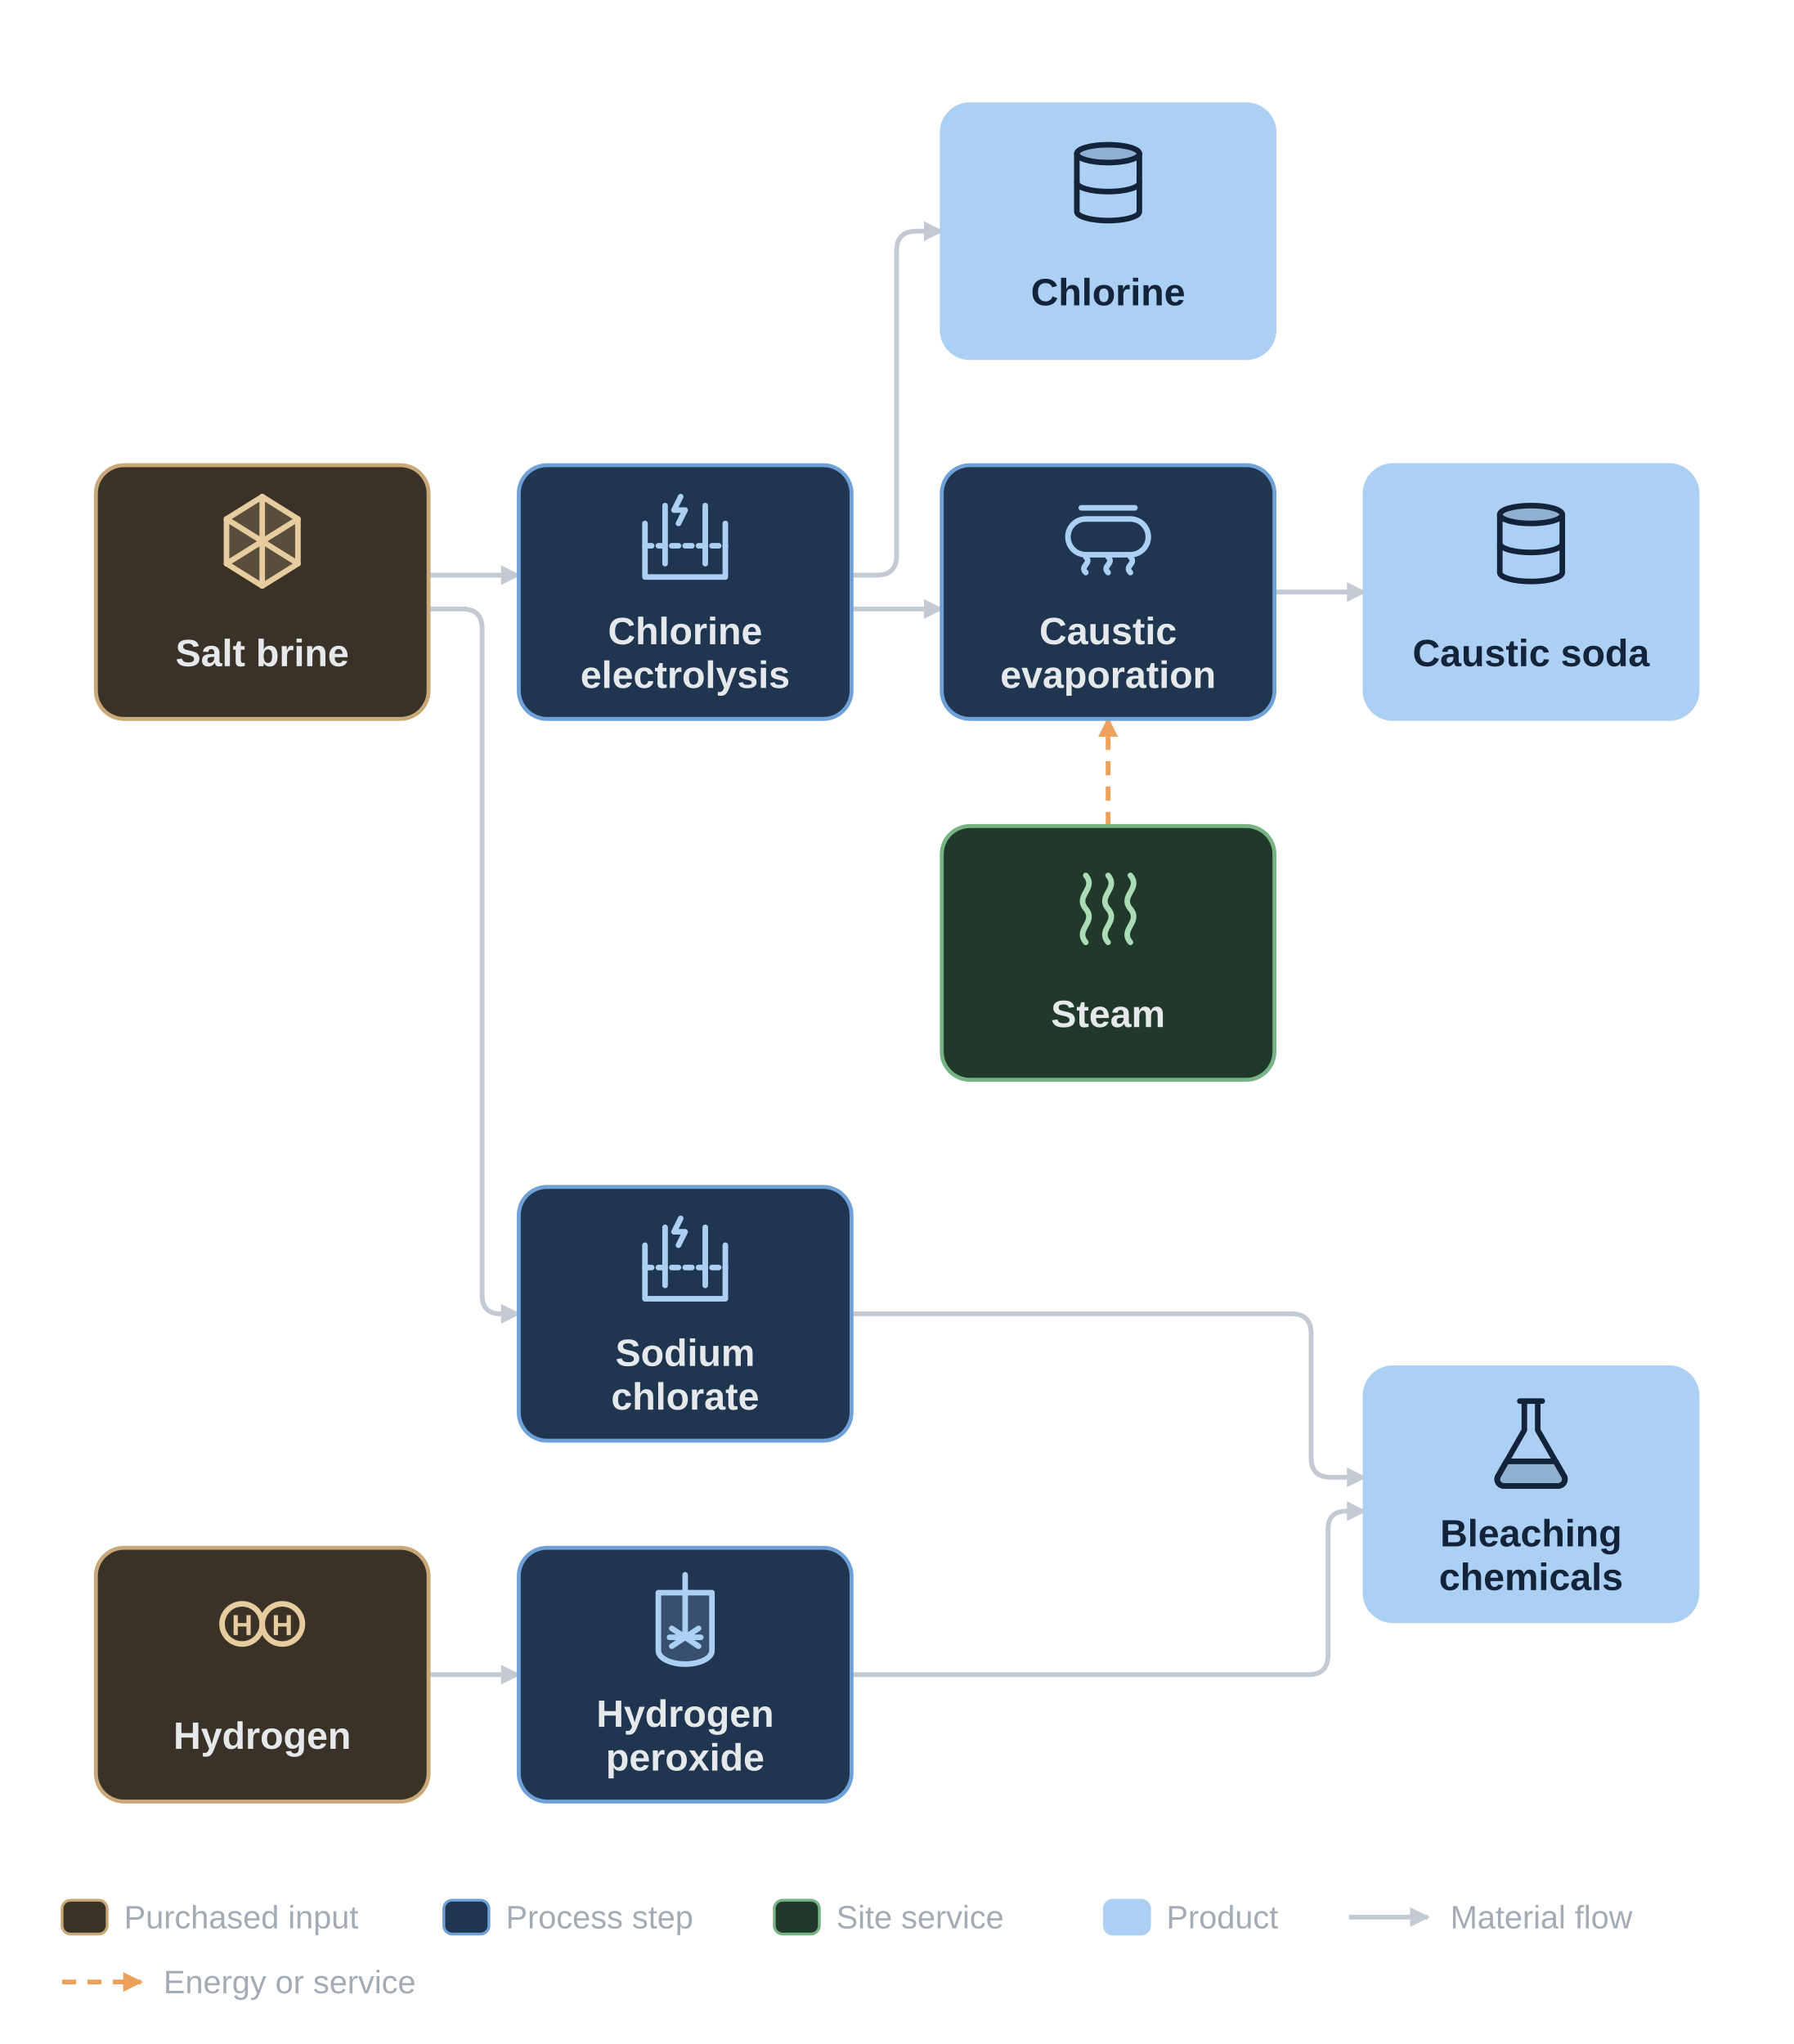
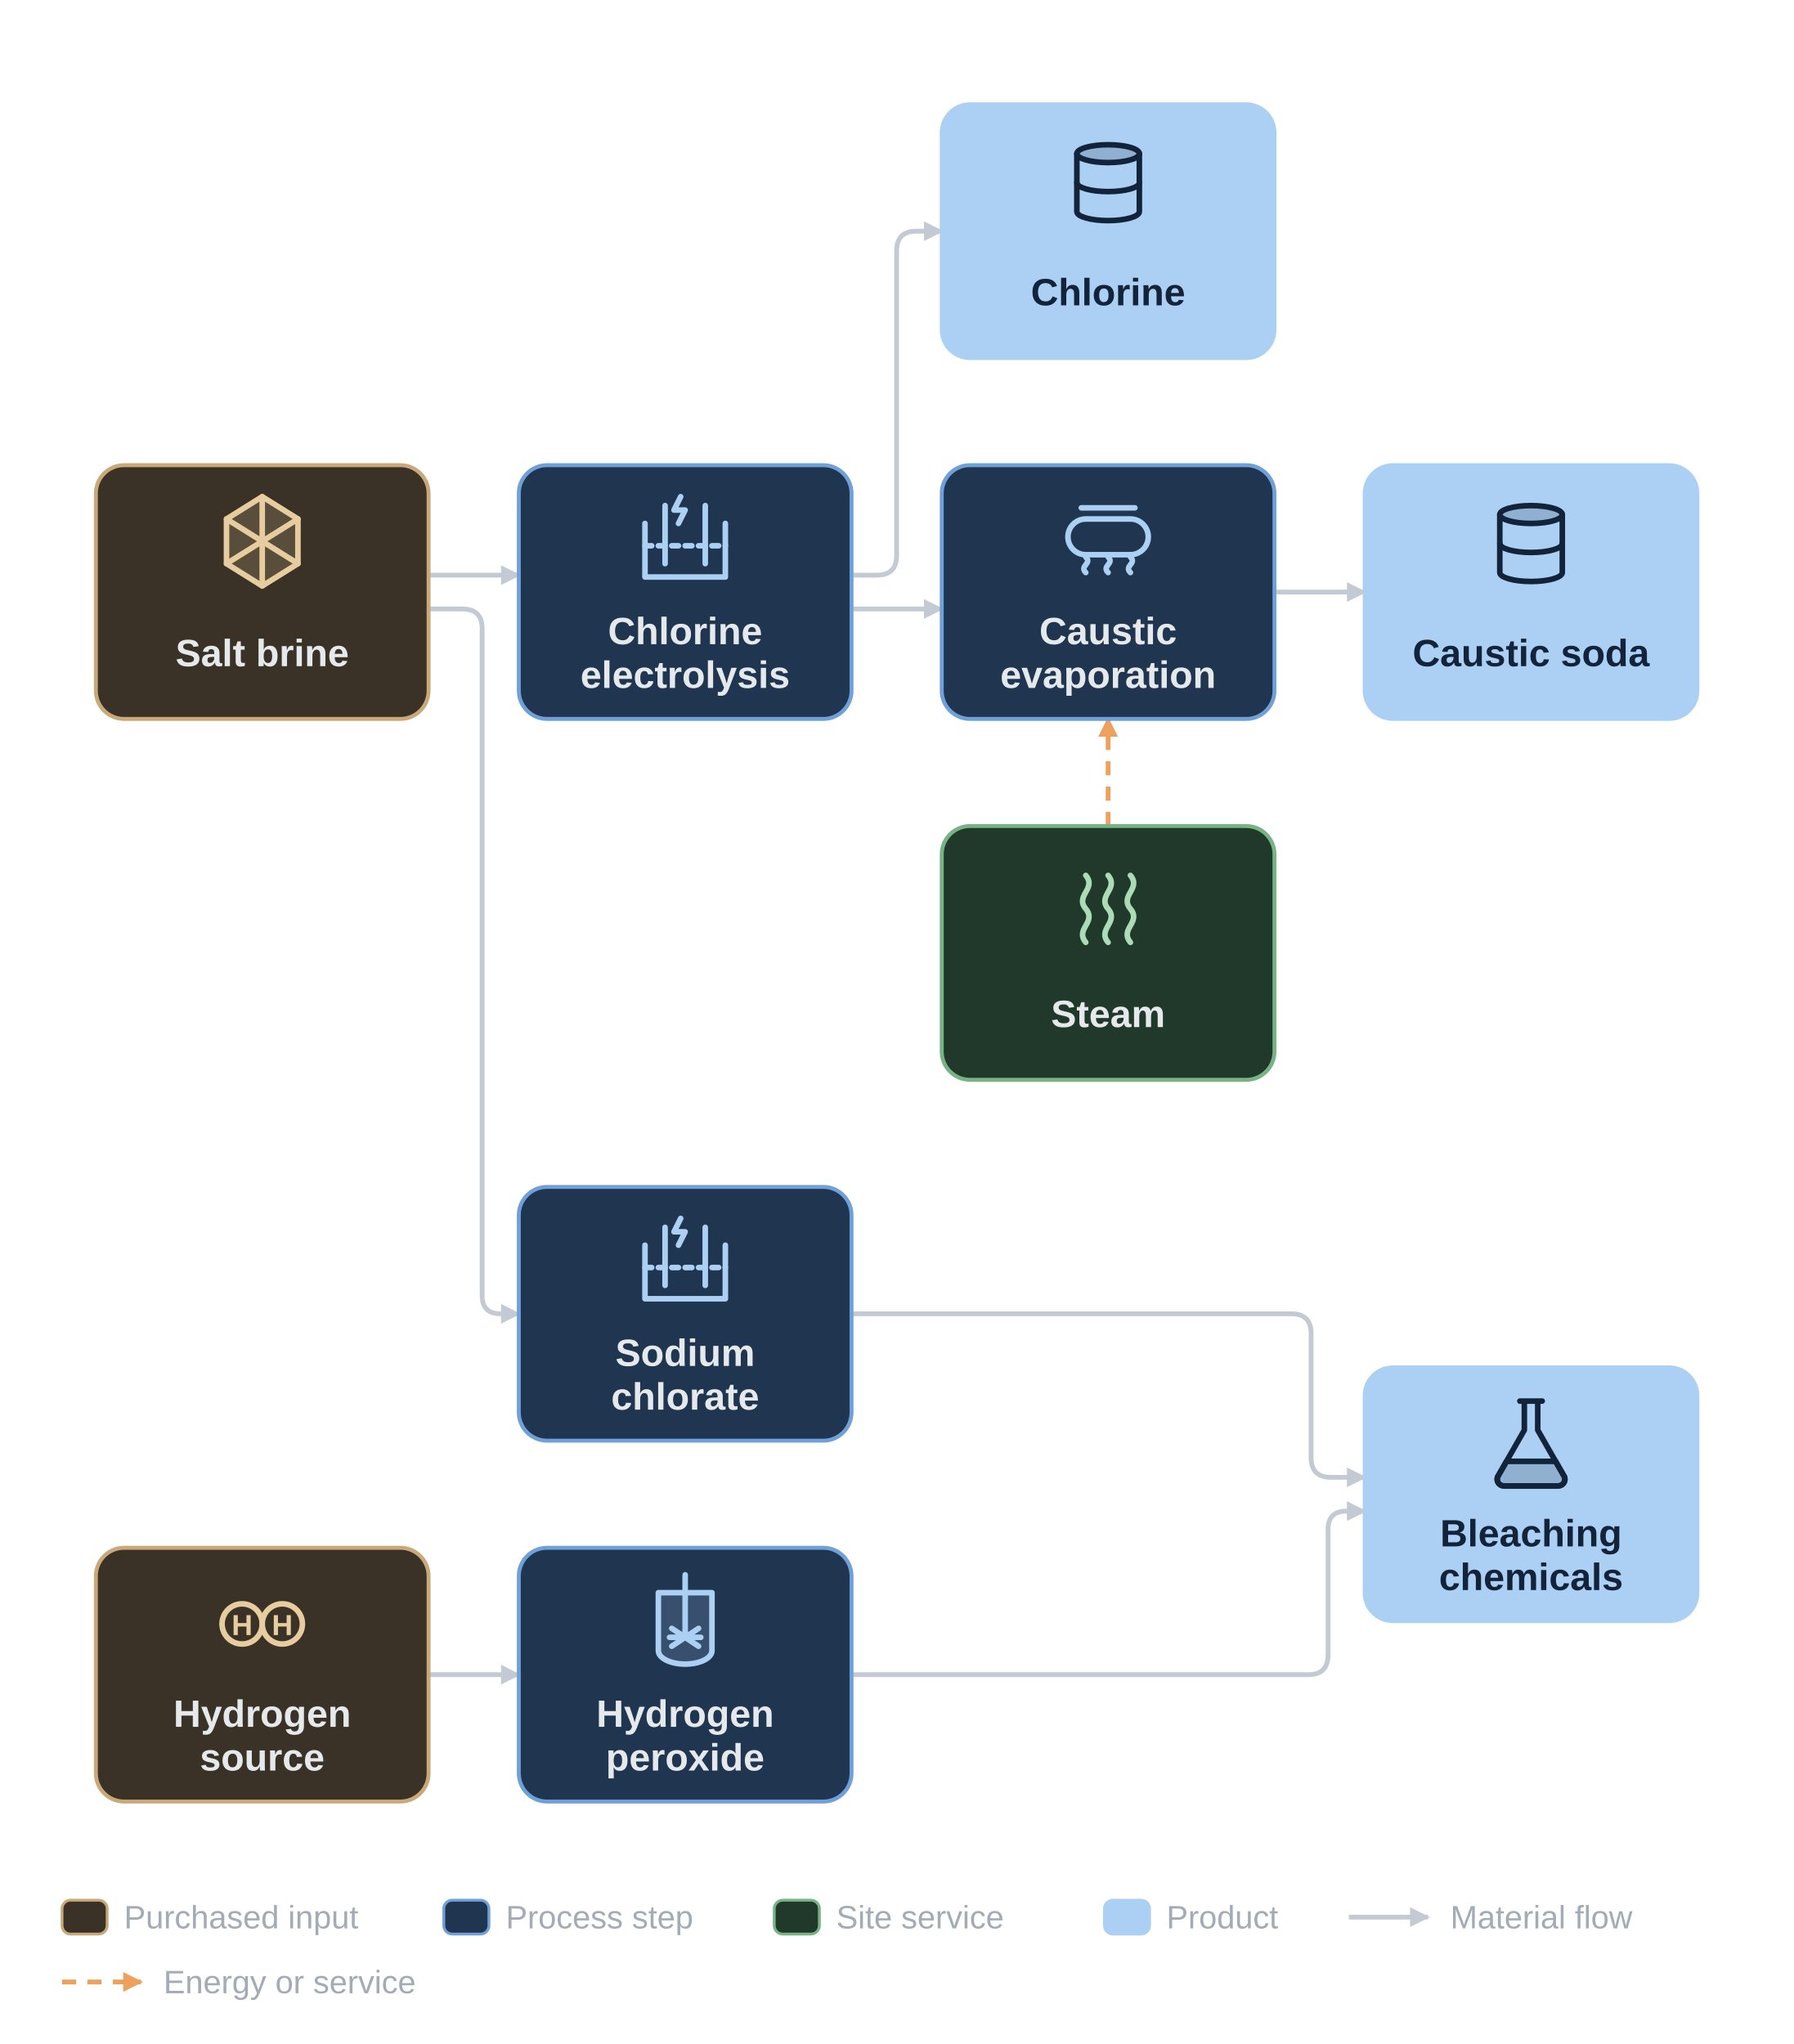
<svg xmlns="http://www.w3.org/2000/svg" viewBox="0 0 636 725" width="636" height="725" font-family="'Source Sans Pro', 'Source Sans 3', 'Segoe UI', 'Helvetica Neue', Arial, sans-serif" role="img" aria-label="Chlor-alkali and bleaching chemicals process flowchart">
  <defs>
    <symbol id="icon-chemical" viewBox="0 0 48 48">
      <g fill="none" stroke="currentColor" stroke-width="2.5" stroke-linecap="round" stroke-linejoin="round">
        <path d="M19 5 H29 M21 5 V18 L9 39 A3 3 0 0 0 12 43 H36 A3 3 0 0 0 39 39 L27 18 V5" />
        <path d="M13 32 H35 L39 39 A3 3 0 0 1 36 43 H12 A3 3 0 0 1 9 39 Z" fill="currentColor" fill-opacity="0.18" />
      </g>
    </symbol>
    <symbol id="icon-dryer" viewBox="0 0 48 48">
      <g fill="none" stroke="currentColor" stroke-width="2.5" stroke-linecap="round" stroke-linejoin="round">
        <rect x="6" y="14" width="36" height="16" rx="8" />
        <path d="M14 38 c-3-3 3-4 0-7 M24 38 c-3-3 3-4 0-7 M34 38 c-3-3 3-4 0-7" />
        <path d="M12 9 H36" />
      </g>
    </symbol>
    <symbol id="icon-electrolysis" viewBox="0 0 48 48">
      <g fill="none" stroke="currentColor" stroke-width="2.5" stroke-linecap="round" stroke-linejoin="round">
        <path d="M6 16 V40 H42 V16" />
        <path d="M6 26 H42" stroke-dasharray="3 3" />
        <path d="M15 8 V34 M33 8 V34" />
        <path d="M22 4 L19 10 H24 L21 16" />
      </g>
    </symbol>
    <symbol id="icon-hydrogen" viewBox="0 0 48 48">
      <g fill="none" stroke="currentColor" stroke-width="2.5" stroke-linecap="round" stroke-linejoin="round">
        <circle cx="15" cy="24" r="9" />
        <circle cx="33" cy="24" r="9" />
        <text x="15" y="29" text-anchor="middle" font-size="13" font-weight="700" fill="currentColor" stroke="none">H</text>
        <text x="33" y="29" text-anchor="middle" font-size="13" font-weight="700" fill="currentColor" stroke="none">H</text>
      </g>
    </symbol>
    <symbol id="icon-reactor" viewBox="0 0 48 48">
      <g fill="none" stroke="currentColor" stroke-width="2.5" stroke-linecap="round" stroke-linejoin="round">
        <path d="M12 10 H36 V36 A12 6 0 0 1 12 36 Z" fill="currentColor" fill-opacity="0.18" />
        <path d="M24 2 V30 M17 30 H31 M18 26 L30 34 M30 26 L18 34" />
      </g>
    </symbol>
    <symbol id="icon-salt" viewBox="0 0 48 48">
      <g fill="none" stroke="currentColor" stroke-width="2.5" stroke-linecap="round" stroke-linejoin="round">
        <path d="M24 4 L40 14 V34 L24 44 L8 34 V14 Z" fill="currentColor" fill-opacity="0.18" />
        <path d="M24 4 V44 M8 14 L40 34 M40 14 L8 34" />
      </g>
    </symbol>
    <symbol id="icon-steam" viewBox="0 0 48 48">
      <g fill="none" stroke="currentColor" stroke-width="2.5" stroke-linecap="round" stroke-linejoin="round">
        <path d="M14 42 c-5-6 5-9 0-15 s5-9 0-15 M24 42 c-5-6 5-9 0-15 s5-9 0-15 M34 42 c-5-6 5-9 0-15 s5-9 0-15" />
      </g>
    </symbol>
    <symbol id="icon-tank" viewBox="0 0 48 48">
      <g fill="none" stroke="currentColor" stroke-width="2.5" stroke-linecap="round" stroke-linejoin="round">
        <path d="M10 12 V38 A14 4 0 0 0 38 38 V12" />
        <ellipse cx="24" cy="12" rx="14" ry="4" fill="currentColor" fill-opacity="0.18" />
        <path d="M10 25 A14 4 0 0 0 38 25" />
      </g>
    </symbol>
    <marker id="arrow-material" viewBox="0 0 10 10" refX="9" refY="5" markerWidth="7" markerHeight="7" markerUnits="userSpaceOnUse" orient="auto-start-reverse">
      <path d="M 0 0 L 10 5 L 0 10 z" fill="#c3cad3" />
    </marker>
    <marker id="arrow-energy" viewBox="0 0 10 10" refX="9" refY="5" markerWidth="7" markerHeight="7" markerUnits="userSpaceOnUse" orient="auto-start-reverse">
      <path d="M 0 0 L 10 5 L 0 10 z" fill="#eda15c" />
    </marker>
    <marker id="arrow-emission" viewBox="0 0 10 10" refX="9" refY="5" markerWidth="7" markerHeight="7" markerUnits="userSpaceOnUse" orient="auto-start-reverse">
      <path d="M 0 0 L 10 5 L 0 10 z" fill="#8f9aa6" />
    </marker>
  </defs>
  <path d="M 152.0 204.0 L 184.0 204.0" fill="none" stroke="#c3cad3" stroke-width="1.7" marker-end="url(#arrow-material)" />
  <path d="M 152.0 216.0 L 164.0 216.0 Q 171.0 216.0 171.0 223.0 L 171.0 459.5 Q 171.0 466.0 177.5 466.0 L 184.0 466.0" fill="none" stroke="#c3cad3" stroke-width="1.7" marker-end="url(#arrow-material)" />
  <path d="M 302.0 204.0 L 311.0 204.0 Q 318.0 204.0 318.0 197.0 L 318.0 89.0 Q 318.0 82.0 325.0 82.0 L 334.0 82.0" fill="none" stroke="#c3cad3" stroke-width="1.7" marker-end="url(#arrow-material)" />
  <path d="M 302.0 216.0 L 334.0 216.0" fill="none" stroke="#c3cad3" stroke-width="1.7" marker-end="url(#arrow-material)" />
  <path d="M 452.0 210.0 L 484.0 210.0" fill="none" stroke="#c3cad3" stroke-width="1.7" marker-end="url(#arrow-material)" />
  <path d="M 393.0 293.0 L 393.0 255.0" fill="none" stroke="#eda15c" stroke-width="1.7" stroke-dasharray="5 4" marker-end="url(#arrow-energy)" />
  <path d="M 152.0 594.0 L 184.0 594.0" fill="none" stroke="#c3cad3" stroke-width="1.7" marker-end="url(#arrow-material)" />
  <path d="M 302.0 466.0 L 458.0 466.0 Q 465.0 466.0 465.0 473.0 L 465.0 517.0 Q 465.0 524.0 472.0 524.0 L 484.0 524.0" fill="none" stroke="#c3cad3" stroke-width="1.7" marker-end="url(#arrow-material)" />
  <path d="M 302.0 594.0 L 464.0 594.0 Q 471.0 594.0 471.0 587.0 L 471.0 542.5 Q 471.0 536.0 477.5 536.0 L 484.0 536.0" fill="none" stroke="#c3cad3" stroke-width="1.7" marker-end="url(#arrow-material)" />
  <g>
    <rect x="34.0" y="165.0" width="118" height="90" rx="10" fill="#3a3226" stroke="#c9a979" stroke-width="1.4" />
    <use href="#icon-salt" x="74.0" y="173.0" width="38" height="38" style="color:#e6cc9f" />
    <text x="93.0" y="236.3" text-anchor="middle" font-size="13.5" font-weight="600" fill="#e6e9ec">Salt brine</text>
  </g>
  <g>
    <rect x="34.0" y="549.0" width="118" height="90" rx="10" fill="#3a3226" stroke="#c9a979" stroke-width="1.4" />
    <use href="#icon-hydrogen" x="74.0" y="557.0" width="38" height="38" style="color:#e6cc9f" />
-     <text x="93.0" y="620.3" text-anchor="middle" font-size="13.5" font-weight="600" fill="#e6e9ec">Hydrogen</text>
+     <text x="93.0" y="612.5" text-anchor="middle" font-size="13.5" font-weight="600" fill="#e6e9ec">Hydrogen</text>
+     <text x="93.0" y="628.0" text-anchor="middle" font-size="13.5" font-weight="600" fill="#e6e9ec">source</text>
  </g>
  <g>
    <rect x="184.0" y="165.0" width="118" height="90" rx="10" fill="#1f3550" stroke="#6fa0d8" stroke-width="1.4" />
    <use href="#icon-electrolysis" x="224.0" y="173.0" width="38" height="38" style="color:#acd0f4" />
    <text x="243.0" y="228.5" text-anchor="middle" font-size="13.5" font-weight="600" fill="#e6e9ec">Chlorine</text>
    <text x="243.0" y="244.0" text-anchor="middle" font-size="13.5" font-weight="600" fill="#e6e9ec">electrolysis</text>
  </g>
  <g>
    <rect x="334.0" y="165.0" width="118" height="90" rx="10" fill="#1f3550" stroke="#6fa0d8" stroke-width="1.4" />
    <use href="#icon-dryer" x="374.0" y="173.0" width="38" height="38" style="color:#acd0f4" />
    <text x="393.0" y="228.5" text-anchor="middle" font-size="13.5" font-weight="600" fill="#e6e9ec">Caustic</text>
    <text x="393.0" y="244.0" text-anchor="middle" font-size="13.5" font-weight="600" fill="#e6e9ec">evaporation</text>
  </g>
  <g>
    <rect x="334.0" y="293.0" width="118" height="90" rx="10" fill="#21392a" stroke="#78b386" stroke-width="1.4" />
    <use href="#icon-steam" x="374.0" y="301.0" width="38" height="38" style="color:#acdcb6" />
    <text x="393.0" y="364.3" text-anchor="middle" font-size="13.5" font-weight="600" fill="#e6e9ec">Steam</text>
  </g>
  <g>
    <rect x="184.0" y="421.0" width="118" height="90" rx="10" fill="#1f3550" stroke="#6fa0d8" stroke-width="1.4" />
    <use href="#icon-electrolysis" x="224.0" y="429.0" width="38" height="38" style="color:#acd0f4" />
    <text x="243.0" y="484.5" text-anchor="middle" font-size="13.5" font-weight="600" fill="#e6e9ec">Sodium</text>
    <text x="243.0" y="500.0" text-anchor="middle" font-size="13.5" font-weight="600" fill="#e6e9ec">chlorate</text>
  </g>
  <g>
    <rect x="184.0" y="549.0" width="118" height="90" rx="10" fill="#1f3550" stroke="#6fa0d8" stroke-width="1.4" />
    <use href="#icon-reactor" x="224.0" y="557.0" width="38" height="38" style="color:#acd0f4" />
    <text x="243.0" y="612.5" text-anchor="middle" font-size="13.5" font-weight="600" fill="#e6e9ec">Hydrogen</text>
    <text x="243.0" y="628.0" text-anchor="middle" font-size="13.5" font-weight="600" fill="#e6e9ec">peroxide</text>
  </g>
  <g>
    <rect x="334.0" y="37.0" width="118" height="90" rx="10" fill="#acd0f4" stroke="#acd0f4" stroke-width="1.4" />
    <use href="#icon-tank" x="374.0" y="45.0" width="38" height="38" style="color:#13233a" />
    <text x="393.0" y="108.3" text-anchor="middle" font-size="13.5" font-weight="600" fill="#13233a">Chlorine</text>
  </g>
  <g>
    <rect x="484.0" y="165.0" width="118" height="90" rx="10" fill="#acd0f4" stroke="#acd0f4" stroke-width="1.4" />
    <use href="#icon-tank" x="524.0" y="173.0" width="38" height="38" style="color:#13233a" />
    <text x="543.0" y="236.3" text-anchor="middle" font-size="13.5" font-weight="600" fill="#13233a">Caustic soda</text>
  </g>
  <g>
    <rect x="484.0" y="485.0" width="118" height="90" rx="10" fill="#acd0f4" stroke="#acd0f4" stroke-width="1.4" />
    <use href="#icon-chemical" x="524.0" y="493.0" width="38" height="38" style="color:#13233a" />
    <text x="543.0" y="548.5" text-anchor="middle" font-size="13.5" font-weight="600" fill="#13233a">Bleaching</text>
    <text x="543.0" y="564.0" text-anchor="middle" font-size="13.5" font-weight="600" fill="#13233a">chemicals</text>
  </g>
  <rect x="22.0" y="674" width="16" height="12" rx="3" fill="#3a3226" stroke="#c9a979" />
  <text x="44.0" y="684" font-size="11.5" fill="#a3acb6">Purchased input</text>
  <rect x="157.4" y="674" width="16" height="12" rx="3" fill="#1f3550" stroke="#6fa0d8" />
  <text x="179.4" y="684" font-size="11.5" fill="#a3acb6">Process step</text>
  <rect x="274.6" y="674" width="16" height="12" rx="3" fill="#21392a" stroke="#78b386" />
  <text x="296.6" y="684" font-size="11.5" fill="#a3acb6">Site service</text>
  <rect x="391.7" y="674" width="16" height="12" rx="3" fill="#acd0f4" stroke="#acd0f4" />
  <text x="413.7" y="684" font-size="11.5" fill="#a3acb6">Product</text>
  <path d="M 478.4 680 H 506.4" stroke="#c3cad3" stroke-width="1.7" marker-end="url(#arrow-material)" />
  <text x="514.4" y="684" font-size="11.5" fill="#a3acb6">Material flow</text>
  <path d="M 22.0 703.0 H 50.0" stroke="#eda15c" stroke-width="1.7" stroke-dasharray="5 4" marker-end="url(#arrow-energy)" />
  <text x="58.0" y="707.0" font-size="11.5" fill="#a3acb6">Energy or service</text>
</svg>
